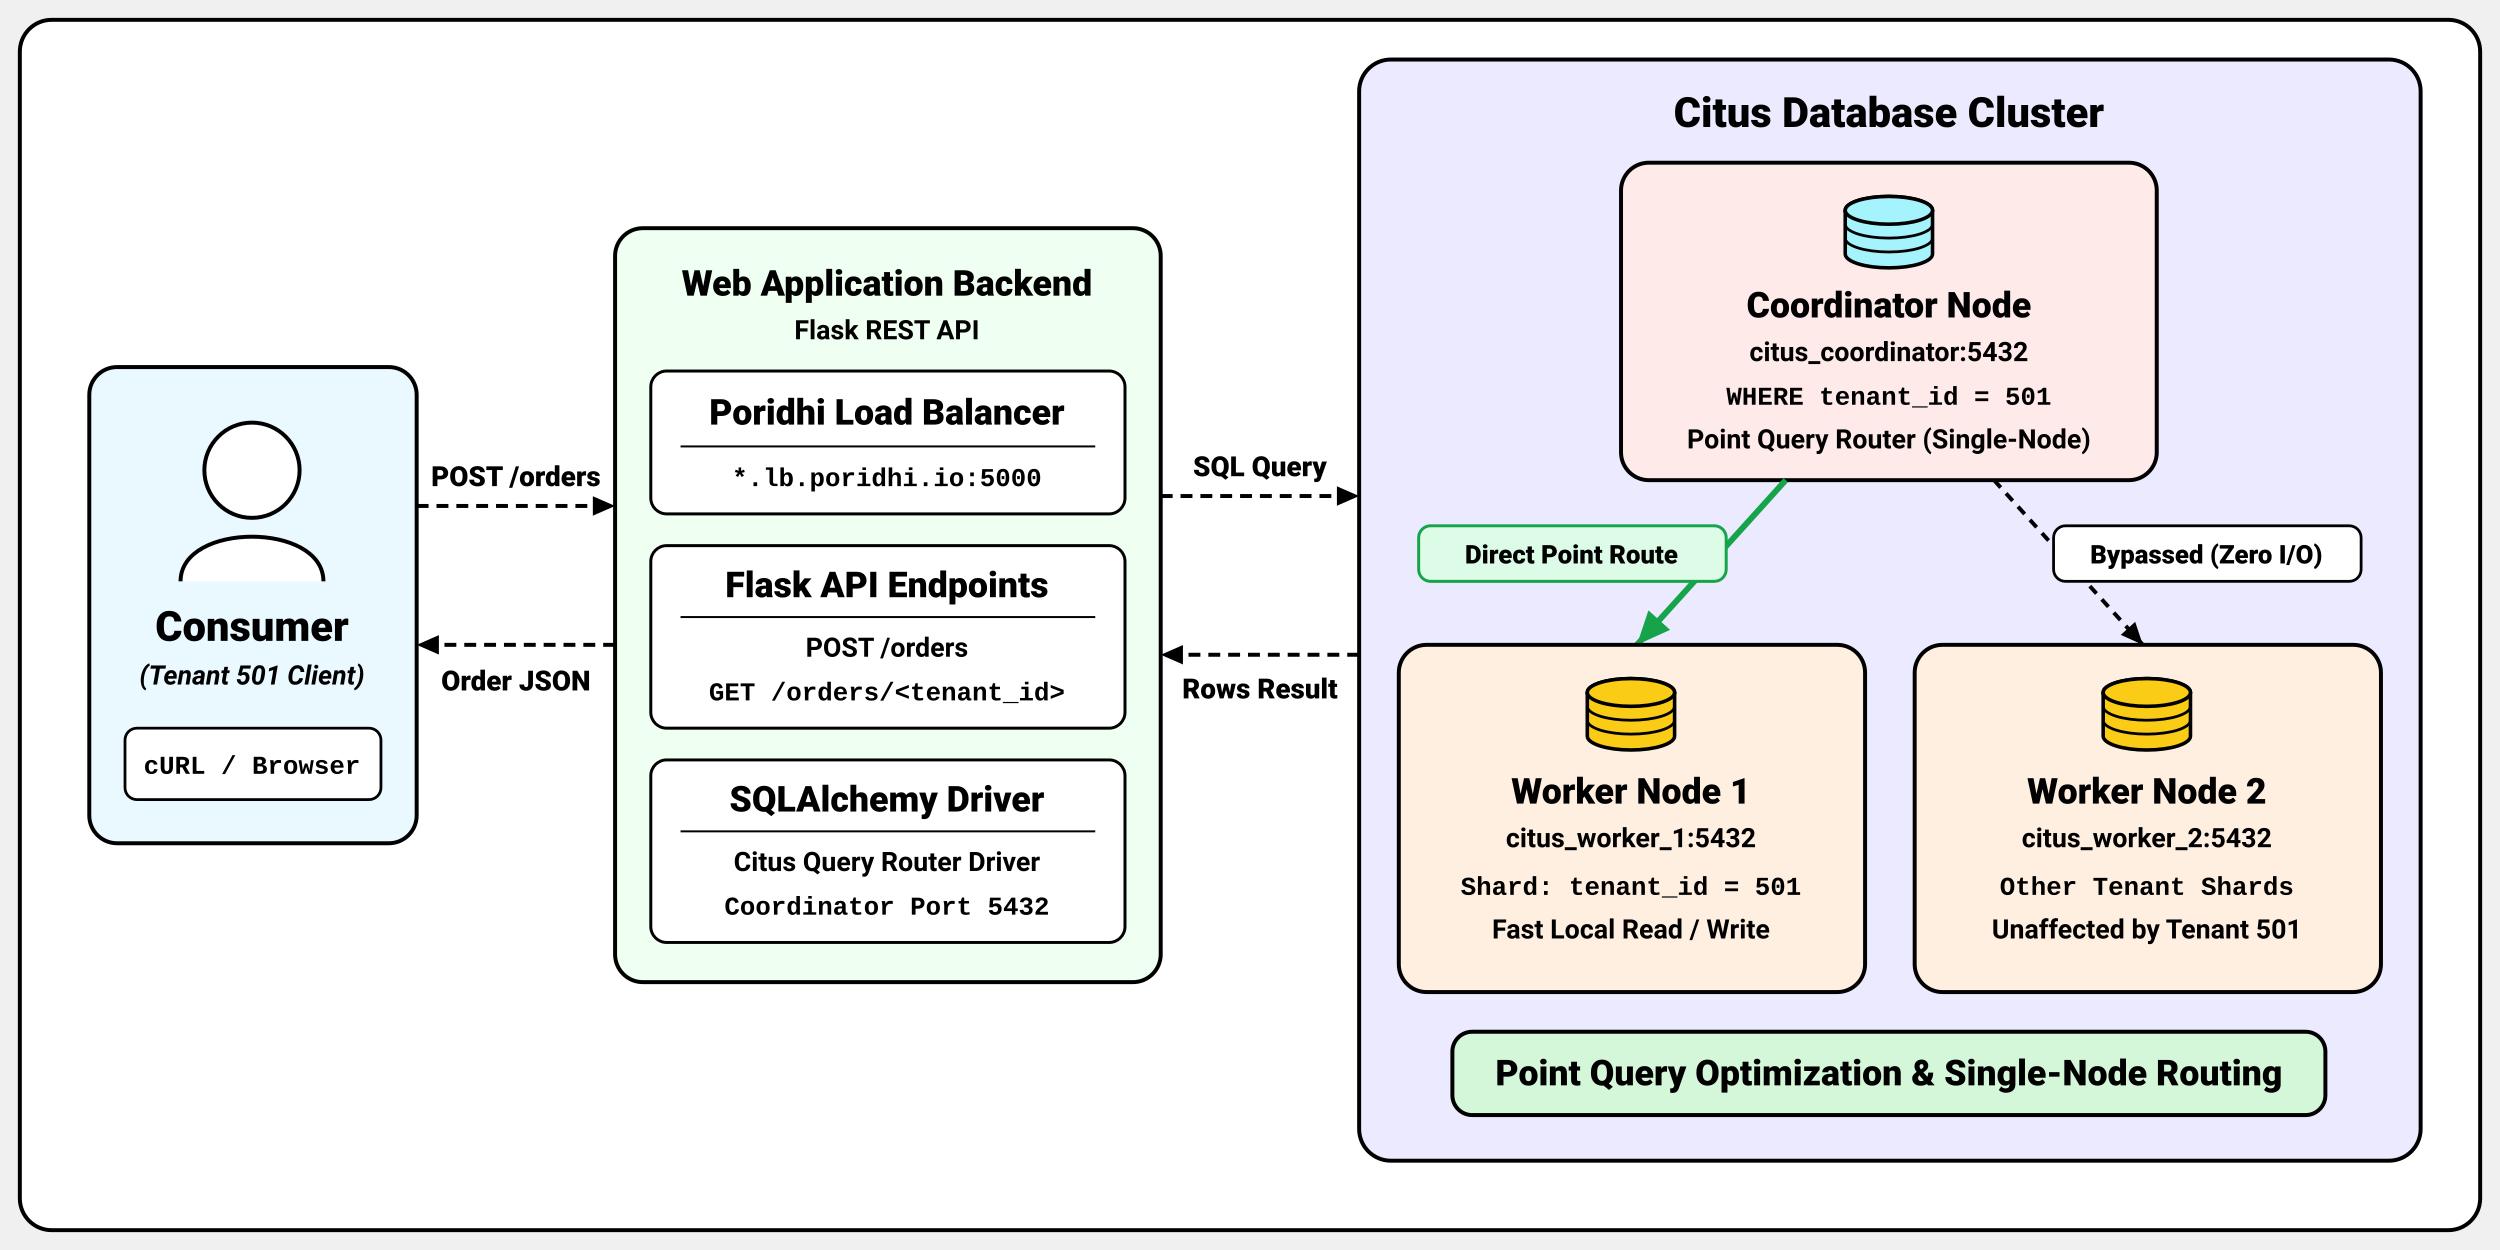
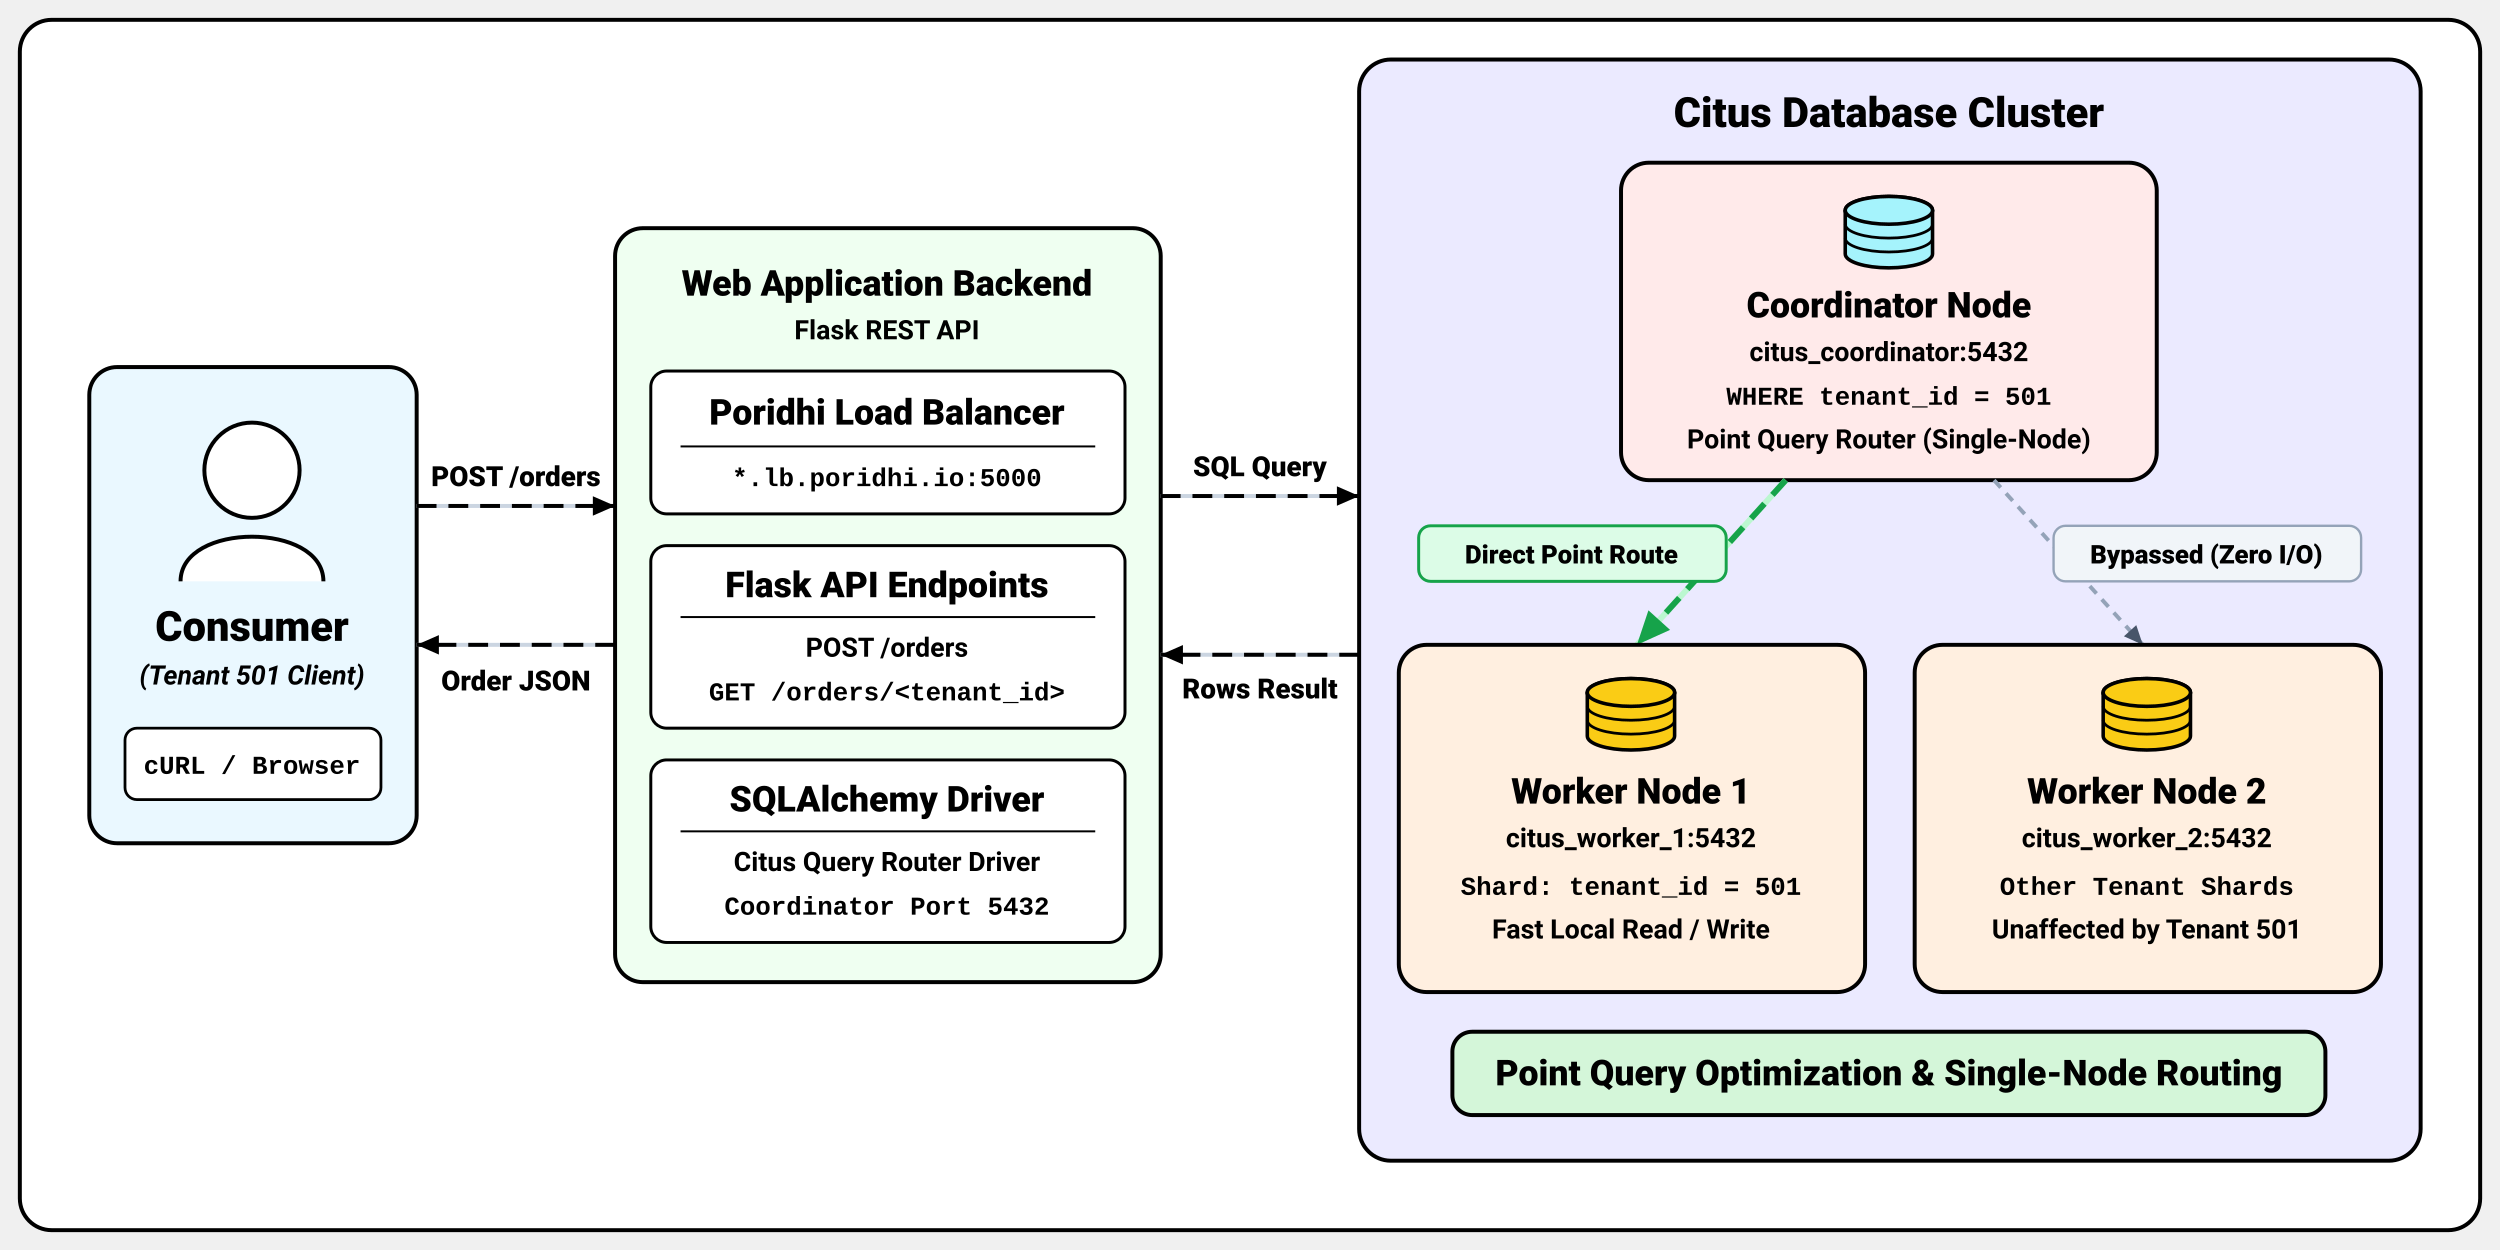
<svg xmlns="http://www.w3.org/2000/svg" viewBox="0 0 1260 630" width="100%" height="auto">
  <defs>
    <style>
      .txt-title { font-family: -apple-system, BlinkMacSystemFont, "Segoe UI", Roboto, Helvetica, Arial, sans-serif; font-size: 21px; font-weight: 800; fill: #000000; }
      .txt-node-title { font-family: -apple-system, BlinkMacSystemFont, "Segoe UI", Roboto, Helvetica, Arial, sans-serif; font-size: 18px; font-weight: 800; fill: #000000; }
      .txt-node-sub { font-family: -apple-system, BlinkMacSystemFont, "Segoe UI", Roboto, Helvetica, Arial, sans-serif; font-size: 13.5px; font-weight: 600; fill: #000000; }
      .txt-node-code { font-family: "SFMono-Regular", Consolas, "Liberation Mono", Menlo, monospace; font-size: 13px; font-weight: 700; fill: #000000; }
      .txt-arrow-label { font-family: -apple-system, BlinkMacSystemFont, "Segoe UI", Roboto, Helvetica, Arial, sans-serif; font-size: 14px; font-weight: 800; fill: #000000; }
      .txt-badge { font-family: -apple-system, BlinkMacSystemFont, "Segoe UI", Roboto, Helvetica, Arial, sans-serif; font-size: 13px; font-weight: 800; fill: #000000; }
+ 
+       /* Live Flow Animations */
+       @keyframes flow-dash {
+         from { stroke-dashoffset: 0; }
+         to { stroke-dashoffset: -32; }
+       }
+       .anim-flow {
+         stroke-dasharray: 10 6;
+         animation: flow-dash 1.2s linear infinite;
+       }
+       .anim-flow-green {
+         stroke-dasharray: 10 6;
+         animation: flow-dash 1s linear infinite;
+       }
    </style>
    <marker id="arrow" viewBox="0 0 10 10" refX="8" refY="5" markerWidth="7" markerHeight="7" orient="auto">
      <path d="M 0 1.5 L 8 5 L 0 8.5 z" fill="#000000" />
    </marker>
-     <marker id="arrow-muted" viewBox="0 0 10 10" refX="8" refY="5" markerWidth="7" markerHeight="7" orient="auto">
+     <marker id="arrow-muted" viewBox="0 0 10 10" refX="8" refY="5" markerWidth="6" markerHeight="6" orient="auto">
      <path d="M 0 1.5 L 8 5 L 0 8.5 z" fill="#475569" />
    </marker>
    <marker id="arrow-green" viewBox="0 0 10 10" refX="8" refY="5" markerWidth="7" markerHeight="7" orient="auto">
      <path d="M 0 1.5 L 8 5 L 0 8.5 z" fill="#16a34a" />
    </marker>
  </defs>
  <rect x="10" y="10" width="1240" height="610" rx="16" fill="#ffffff" stroke="#000000" stroke-width="2" />
  <g transform="translate(45, 185)">
    <rect width="165" height="240" rx="14" fill="#eaf8ff" stroke="#000000" stroke-width="2" />
    <circle cx="82" cy="52" r="24" fill="#ffffff" stroke="#000000" stroke-width="2" />
    <path d="M 46 108 C 46 78, 118 78, 118 108" fill="#ffffff" stroke="#000000" stroke-width="2" />
    <text x="82" y="138" class="txt-title" text-anchor="middle">Consumer</text>
    <text x="82" y="160" class="txt-node-sub" font-style="italic" text-anchor="middle">(Tenant 501 Client)</text>
    <rect x="18" y="182" width="129" height="36" rx="6" fill="#ffffff" stroke="#000000" stroke-width="1.4" />
    <text x="82" y="205" class="txt-node-code" text-anchor="middle">cURL / Browser</text>
  </g>
-   <path d="M 210 255 L 310 255" fill="none" stroke="#000000" stroke-width="2" stroke-dasharray="6 4" marker-end="url(#arrow)" />
+   <path d="M 210 255 L 310 255" fill="none" stroke="#cbd5e1" stroke-width="2" />
+   <path d="M 210 255 L 310 255" fill="none" stroke="#000000" stroke-width="2" class="anim-flow" marker-end="url(#arrow)">
+     <animate attributeName="stroke-dashoffset" from="0" to="-32" dur="1.2s" repeatCount="indefinite" />
+   </path>
  <text x="260" y="245" class="txt-arrow-label" text-anchor="middle">POST /orders</text>
-   <path d="M 310 325 L 210 325" fill="none" stroke="#000000" stroke-width="2" stroke-dasharray="6 4" marker-end="url(#arrow)" />
+   <path d="M 310 325 L 210 325" fill="none" stroke="#cbd5e1" stroke-width="2" />
+   <path d="M 310 325 L 210 325" fill="none" stroke="#000000" stroke-width="2" class="anim-flow" marker-end="url(#arrow)">
+     <animate attributeName="stroke-dashoffset" from="0" to="-32" dur="1.2s" repeatCount="indefinite" />
+   </path>
  <text x="260" y="348" class="txt-arrow-label" text-anchor="middle">Order JSON</text>
  <g transform="translate(310, 115)">
    <rect width="275" height="380" rx="14" fill="#effff1" stroke="#000000" stroke-width="2" />
    <text x="137" y="34" class="txt-node-title" text-anchor="middle">Web Application Backend</text>
    <text x="137" y="56" class="txt-node-sub" font-weight="700" text-anchor="middle">Flask REST API</text>
    <g transform="translate(18, 72)">
      <rect width="239" height="72" rx="8" fill="#ffffff" stroke="#000000" stroke-width="1.5" />
      <text x="119" y="27" class="txt-node-title" font-size="15" text-anchor="middle">Poridhi Load Balancer</text>
      <line x1="15" y1="38" x2="224" y2="38" stroke="#000000" stroke-width="1" />
      <text x="119" y="58" class="txt-node-code" text-anchor="middle">*.lb.poridhi.io:5000</text>
    </g>
    <g transform="translate(18, 160)">
      <rect width="239" height="92" rx="8" fill="#ffffff" stroke="#000000" stroke-width="1.5" />
      <text x="119" y="26" class="txt-node-title" font-size="15" text-anchor="middle">Flask API Endpoints</text>
      <line x1="15" y1="36" x2="224" y2="36" stroke="#000000" stroke-width="1" />
      <text x="119" y="56" class="txt-node-sub" text-anchor="middle">POST /orders</text>
      <text x="119" y="78" class="txt-node-code" text-anchor="middle">GET /orders/&lt;tenant_id&gt;</text>
    </g>
    <g transform="translate(18, 268)">
      <rect width="239" height="92" rx="8" fill="#ffffff" stroke="#000000" stroke-width="1.5" />
      <text x="119" y="26" class="txt-node-title" font-size="15" text-anchor="middle">SQLAlchemy Driver</text>
      <line x1="15" y1="36" x2="224" y2="36" stroke="#000000" stroke-width="1" />
      <text x="119" y="56" class="txt-node-sub" text-anchor="middle">Citus Query Router Driver</text>
      <text x="119" y="78" class="txt-node-code" font-size="12" text-anchor="middle">Coordinator Port 5432</text>
    </g>
  </g>
-   <path d="M 585 250 L 685 250" fill="none" stroke="#000000" stroke-width="2" stroke-dasharray="6 4" marker-end="url(#arrow)" />
+   <path d="M 585 250 L 685 250" fill="none" stroke="#cbd5e1" stroke-width="2" />
+   <path d="M 585 250 L 685 250" fill="none" stroke="#000000" stroke-width="2" class="anim-flow" marker-end="url(#arrow)">
+     <animate attributeName="stroke-dashoffset" from="0" to="-32" dur="1.2s" repeatCount="indefinite" />
+   </path>
  <text x="635" y="240" class="txt-arrow-label" text-anchor="middle">SQL Query</text>
-   <path d="M 685 330 L 585 330" fill="none" stroke="#000000" stroke-width="2" stroke-dasharray="6 4" marker-end="url(#arrow)" />
+   <path d="M 685 330 L 585 330" fill="none" stroke="#cbd5e1" stroke-width="2" />
+   <path d="M 685 330 L 585 330" fill="none" stroke="#000000" stroke-width="2" class="anim-flow" marker-end="url(#arrow)">
+     <animate attributeName="stroke-dashoffset" from="0" to="-32" dur="1.2s" repeatCount="indefinite" />
+   </path>
  <text x="635" y="352" class="txt-arrow-label" text-anchor="middle">Rows Result</text>
  <g transform="translate(685, 30)">
    <rect width="535" height="555" rx="16" fill="#ebeaff" stroke="#000000" stroke-width="2" />
    <text x="267" y="34" class="txt-title" text-anchor="middle">Citus Database Cluster</text>
    <g transform="translate(132, 52)">
      <rect width="270" height="160" rx="14" fill="#ffeaea" stroke="#000000" stroke-width="2" />
      <g transform="translate(110, 14)">
        <ellipse cx="25" cy="10" rx="22" ry="7" fill="#a5f3fc" stroke="#000000" stroke-width="1.8" />
        <path d="M 3 10 L 3 32 A 22 7 0 0 0 47 32 L 47 10" fill="#a5f3fc" stroke="#000000" stroke-width="1.8" />
        <path d="M 3 17 A 22 7 0 0 0 47 17" fill="none" stroke="#000000" stroke-width="1.4" />
        <path d="M 3 24 A 22 7 0 0 0 47 24" fill="none" stroke="#000000" stroke-width="1.4" />
        <ellipse cx="25" cy="10" rx="22" ry="7" fill="#a5f3fc" stroke="#000000" stroke-width="1.8" />
      </g>
      <text x="135" y="78" class="txt-node-title" text-anchor="middle">Coordinator Node</text>
      <text x="135" y="100" class="txt-node-sub" text-anchor="middle">citus_coordinator:5432</text>
      <text x="135" y="122" class="txt-node-code" text-anchor="middle">WHERE tenant_id = 501</text>
      <text x="135" y="144" class="txt-node-sub" font-size="12" text-anchor="middle">Point Query Router (Single-Node)</text>
    </g>
-     <path d="M 215 212 L 140 295" fill="none" stroke="#16a34a" stroke-width="3" marker-end="url(#arrow-green)" />
+     <path d="M 215 212 L 140 295" fill="none" stroke="#bbf7d0" stroke-width="3" />
+     <path d="M 215 212 L 140 295" fill="none" stroke="#16a34a" stroke-width="3" class="anim-flow-green" marker-end="url(#arrow-green)">
+       <animate attributeName="stroke-dashoffset" from="0" to="-32" dur="1s" repeatCount="indefinite" />
+     </path>
    <g transform="translate(30, 235)">
      <rect width="155" height="28" rx="6" fill="#dcfce7" stroke="#16a34a" stroke-width="1.5" />
      <text x="77" y="19" class="txt-badge" text-anchor="middle">Direct Point Route</text>
    </g>
-     <path d="M 320 212 L 395 295" fill="none" stroke="#000000" stroke-width="2" stroke-dasharray="5 4" marker-end="url(#arrow)" />
+     <path d="M 320 212 L 395 295" fill="none" stroke="#94a3b8" stroke-width="2" stroke-dasharray="5 4" marker-end="url(#arrow-muted)" />
    <g transform="translate(350, 235)">
-       <rect width="155" height="28" rx="6" fill="#ffffff" stroke="#000000" stroke-width="1.4" />
-       <text x="77" y="19" class="txt-badge" text-anchor="middle">Bypassed (Zero I/O)</text>
+       <rect width="155" height="28" rx="6" fill="#f1f5f9" stroke="#94a3b8" stroke-width="1.2" />
+       <text x="77" y="19" class="txt-badge" fill="#64748b" text-anchor="middle">Bypassed (Zero I/O)</text>
    </g>
    <g transform="translate(20, 295)">
      <rect width="235" height="175" rx="14" fill="#ffefe0" stroke="#000000" stroke-width="2" />
      <g transform="translate(92, 14)">
        <ellipse cx="25" cy="10" rx="22" ry="7" fill="#facc15" stroke="#000000" stroke-width="1.8" />
        <path d="M 3 10 L 3 32 A 22 7 0 0 0 47 32 L 47 10" fill="#facc15" stroke="#000000" stroke-width="1.8" />
        <path d="M 3 17 A 22 7 0 0 0 47 17" fill="none" stroke="#000000" stroke-width="1.4" />
        <path d="M 3 24 A 22 7 0 0 0 47 24" fill="none" stroke="#000000" stroke-width="1.4" />
        <ellipse cx="25" cy="10" rx="22" ry="7" fill="#facc15" stroke="#000000" stroke-width="1.8" />
      </g>
      <text x="117" y="80" class="txt-node-title" text-anchor="middle">Worker Node 1</text>
      <text x="117" y="102" class="txt-node-sub" text-anchor="middle">citus_worker_1:5432</text>
      <text x="117" y="126" class="txt-node-code" text-anchor="middle">Shard: tenant_id = 501</text>
      <text x="117" y="148" class="txt-node-sub" font-size="12" text-anchor="middle">Fast Local Read / Write</text>
    </g>
    <g transform="translate(280, 295)">
      <rect width="235" height="175" rx="14" fill="#ffefe0" stroke="#000000" stroke-width="2" />
      <g transform="translate(92, 14)">
        <ellipse cx="25" cy="10" rx="22" ry="7" fill="#facc15" stroke="#000000" stroke-width="1.8" />
        <path d="M 3 10 L 3 32 A 22 7 0 0 0 47 32 L 47 10" fill="#facc15" stroke="#000000" stroke-width="1.8" />
        <path d="M 3 17 A 22 7 0 0 0 47 17" fill="none" stroke="#000000" stroke-width="1.4" />
        <path d="M 3 24 A 22 7 0 0 0 47 24" fill="none" stroke="#000000" stroke-width="1.4" />
        <ellipse cx="25" cy="10" rx="22" ry="7" fill="#facc15" stroke="#000000" stroke-width="1.8" />
      </g>
      <text x="117" y="80" class="txt-node-title" text-anchor="middle">Worker Node 2</text>
      <text x="117" y="102" class="txt-node-sub" text-anchor="middle">citus_worker_2:5432</text>
      <text x="117" y="126" class="txt-node-code" text-anchor="middle">Other Tenant Shards</text>
      <text x="117" y="148" class="txt-node-sub" font-size="12" text-anchor="middle">Unaffected by Tenant 501</text>
    </g>
    <g transform="translate(47, 490)">
      <rect width="440" height="42" rx="10" fill="#d4f6d9" stroke="#000000" stroke-width="2" />
      <text x="220" y="27" class="txt-node-title" font-size="15.5" text-anchor="middle">Point Query Optimization &amp; Single-Node Routing</text>
    </g>
  </g>
</svg>
